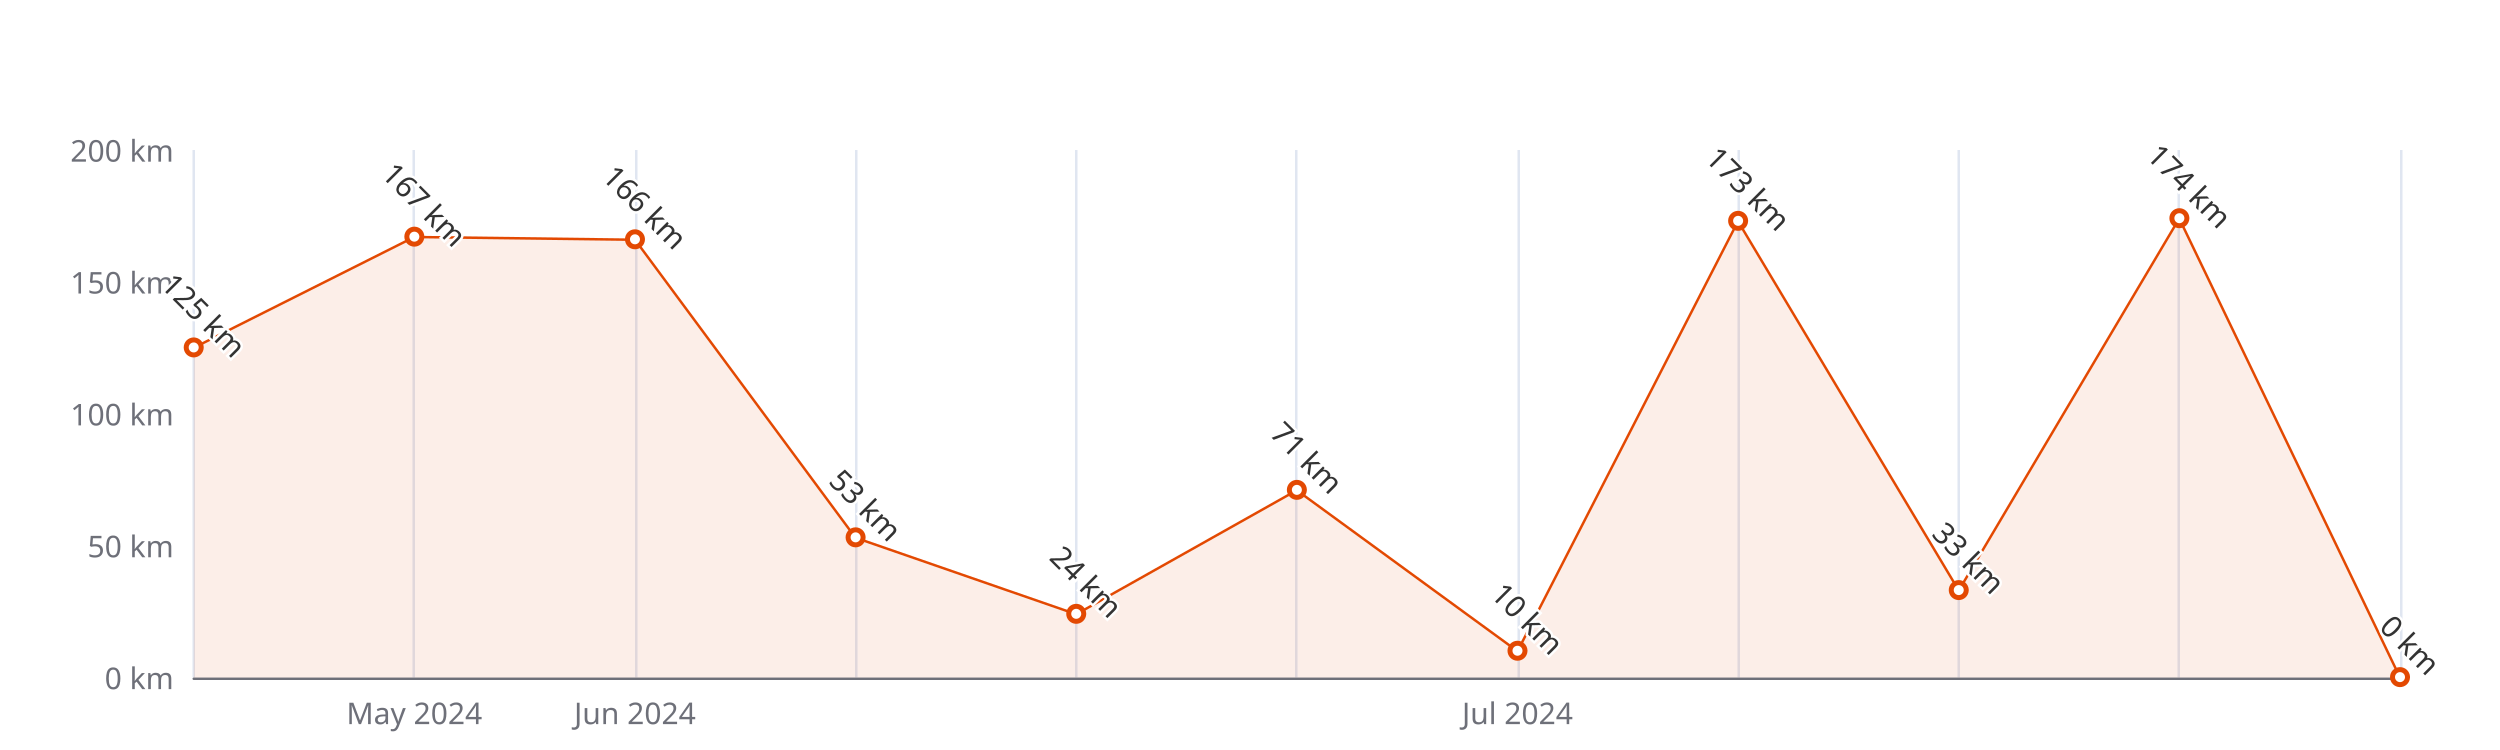
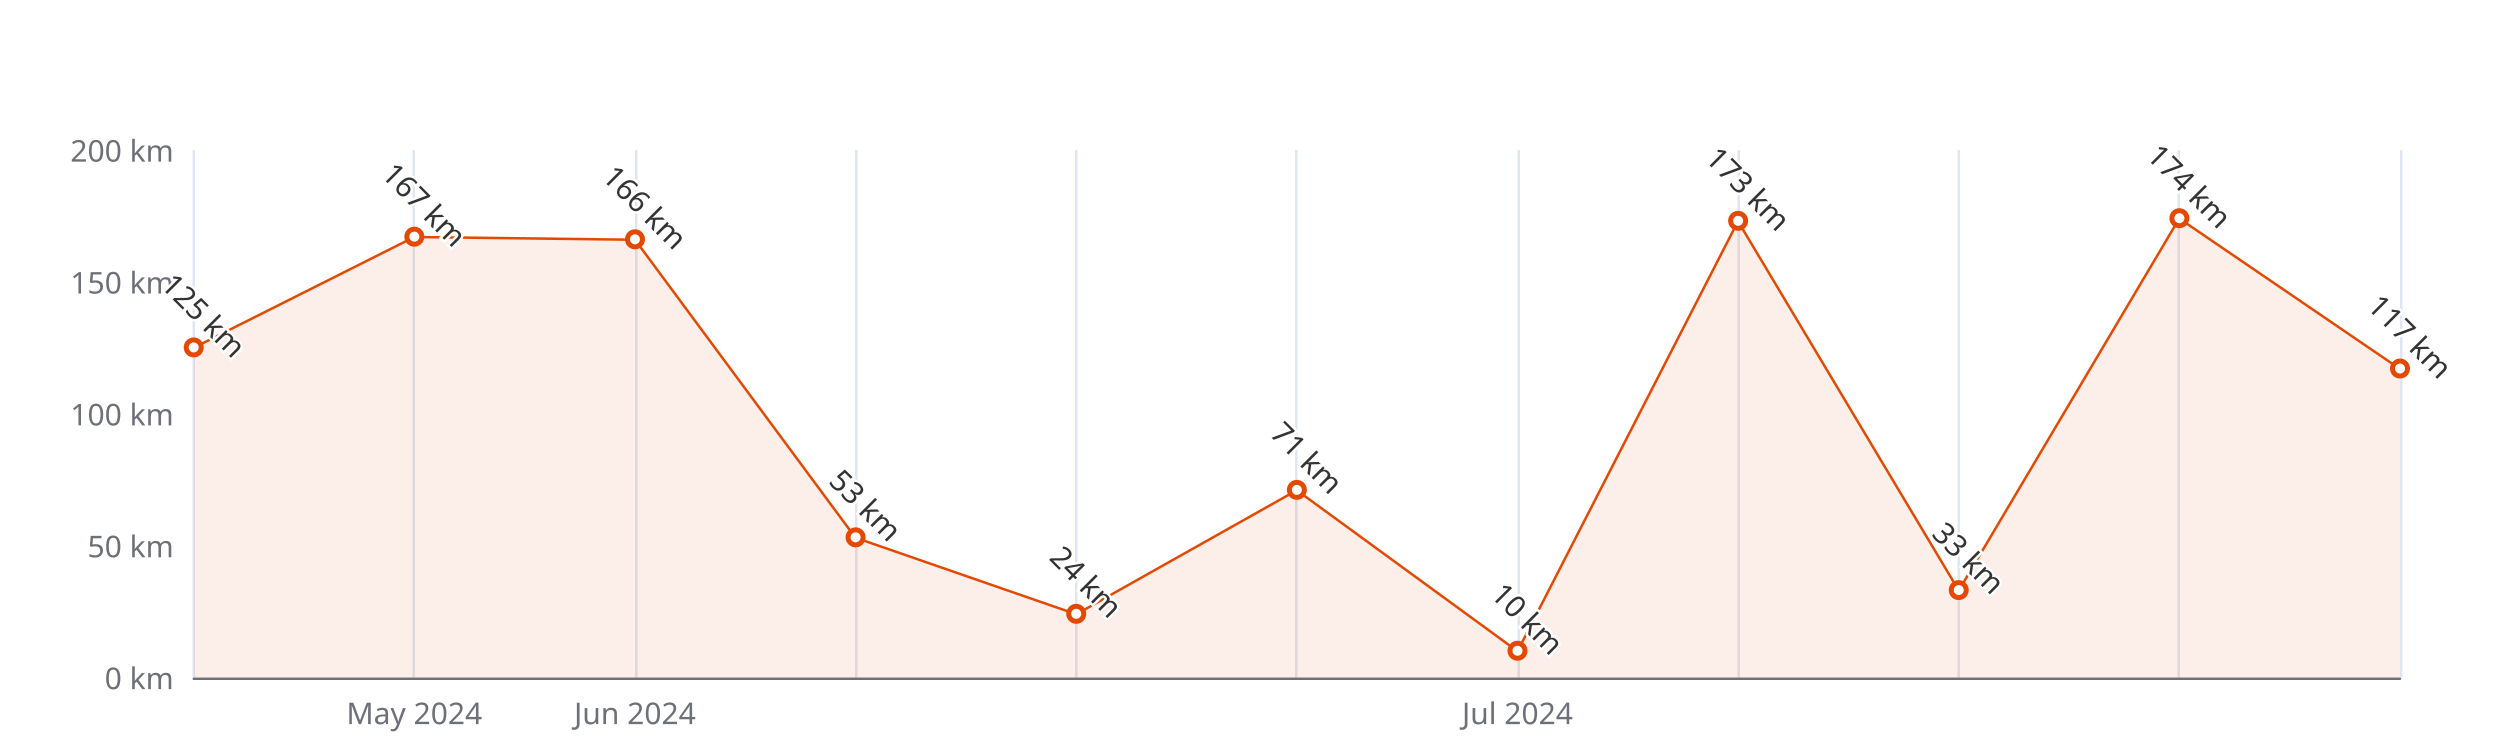
<svg xmlns="http://www.w3.org/2000/svg" width="1000" height="300" version="1.1" baseProfile="full" viewBox="0 0 1000 300">
  <rect width="1000" height="300" x="0" y="0" id="0" fill="#ffffff" />
  <path d="M77.5 60L77.5 271" fill="none" stroke="#E0E6F1" />
  <path d="M165.5 60L165.5 271" fill="none" stroke="#E0E6F1" />
  <path d="M254.5 60L254.5 271" fill="none" stroke="#E0E6F1" />
  <path d="M342.5 60L342.5 271" fill="none" stroke="#E0E6F1" />
  <path d="M430.5 60L430.5 271" fill="none" stroke="#E0E6F1" />
  <path d="M518.5 60L518.5 271" fill="none" stroke="#E0E6F1" />
  <path d="M607.5 60L607.5 271" fill="none" stroke="#E0E6F1" />
  <path d="M695.5 60L695.5 271" fill="none" stroke="#E0E6F1" />
  <path d="M783.5 60L783.5 271" fill="none" stroke="#E0E6F1" />
  <path d="M871.5 60L871.5 271" fill="none" stroke="#E0E6F1" />
  <path d="M960.5 60L960.5 271" fill="none" stroke="#E0E6F1" />
  <path d="M77.5 271.5L960 271.5" fill="none" stroke="#6E7079" stroke-linecap="round" />
  <text dominant-baseline="central" text-anchor="end" style="font-size:12px;font-family:sans-serif;" xml:space="preserve" transform="translate(69.48 271)" fill="#6E7079">0 km</text>
  <text dominant-baseline="central" text-anchor="end" style="font-size:12px;font-family:sans-serif;" xml:space="preserve" transform="translate(69.48 218.25)" fill="#6E7079">50 km</text>
  <text dominant-baseline="central" text-anchor="end" style="font-size:12px;font-family:sans-serif;" xml:space="preserve" transform="translate(69.48 165.5)" fill="#6E7079">100 km</text>
  <text dominant-baseline="central" text-anchor="end" style="font-size:12px;font-family:sans-serif;" xml:space="preserve" transform="translate(69.48 112.75)" fill="#6E7079">150 km</text>
  <text dominant-baseline="central" text-anchor="end" style="font-size:12px;font-family:sans-serif;" xml:space="preserve" transform="translate(69.48 60)" fill="#6E7079">200 km</text>
  <text dominant-baseline="central" text-anchor="middle" style="font-size:12px;font-family:sans-serif;" xml:space="preserve" y="6" transform="translate(165.732 279)" fill="#6E7079">May 2024</text>
  <text dominant-baseline="central" text-anchor="middle" style="font-size:12px;font-family:sans-serif;" xml:space="preserve" y="6" transform="translate(253.984 279)" fill="#6E7079">Jun 2024</text>
  <text dominant-baseline="central" text-anchor="middle" style="font-size:12px;font-family:sans-serif;" xml:space="preserve" y="6" transform="translate(606.992 279)" fill="#6E7079">Jul 2024</text>
  <g clip-path="url(#zr5-c0)">
-     <path d="M77.5 139.1L165.7 94.8L254 95.9L342.2 215.1L430.5 245.7L518.7 196.1L607 260.5L695.2 88.5L783.5 236.2L871.7 87.4L960 271L871.7 271L783.5 271L695.2 271L607 271L518.7 271L430.5 271L342.2 271L254 271L165.7 271L77.5 271Z" fill="rgb(227,73,2)" fill-opacity="0.09" />
-     <path d="M77.5 139.1L165.7 94.8L254 95.9L342.2 215.1L430.5 245.7L518.7 196.1L607 260.5L695.2 88.5L783.5 236.2L871.7 87.4L960 271" fill="none" stroke="#E34902" stroke-linejoin="bevel" />
+     <path d="M77.5 139.1L165.7 94.8L254 95.9L342.2 215.1L430.5 245.7L518.7 196.1L607 260.5L695.2 88.5L783.5 236.2L871.7 87.4L960 147.6L960 271L871.7 271L783.5 271L695.2 271L607 271L518.7 271L430.5 271L342.2 271L254 271L165.7 271L77.5 271Z" fill="rgb(227,73,2)" fill-opacity="0.09" />
+     <path d="M77.5 139.1L165.7 94.8L254 95.9L342.2 215.1L430.5 245.7L518.7 196.1L607 260.5L695.2 88.5L783.5 236.2L871.7 87.4L960 147.6" fill="none" stroke="#E34902" stroke-linejoin="bevel" />
  </g>
  <path d="M1 0A1 1 0 1 1 1 -0.1A1 1 0 0 1 1 0" transform="matrix(3,0,0,3,77.48,139.125)" fill="#fff" stroke="#E34902" stroke-width="0.667" />
  <path d="M1 0A1 1 0 1 1 1 -0.1A1 1 0 0 1 1 0" transform="matrix(3,0,0,3,165.732,94.815)" fill="#fff" stroke="#E34902" stroke-width="0.667" />
  <path d="M1 0A1 1 0 1 1 1 -0.1A1 1 0 0 1 1 0" transform="matrix(3,0,0,3,253.984,95.87)" fill="#fff" stroke="#E34902" stroke-width="0.667" />
  <path d="M1 0A1 1 0 1 1 1 -0.1A1 1 0 0 1 1 0" transform="matrix(3,0,0,3,342.236,215.085)" fill="#fff" stroke="#E34902" stroke-width="0.667" />
  <path d="M1 0A1 1 0 1 1 1 -0.1A1 1 0 0 1 1 0" transform="matrix(3,0,0,3,430.488,245.68)" fill="#fff" stroke="#E34902" stroke-width="0.667" />
  <path d="M1 0A1 1 0 1 1 1 -0.1A1 1 0 0 1 1 0" transform="matrix(3,0,0,3,518.74,196.095)" fill="#fff" stroke="#E34902" stroke-width="0.667" />
  <path d="M1 0A1 1 0 1 1 1 -0.1A1 1 0 0 1 1 0" transform="matrix(3,0,0,3,606.992,260.45)" fill="#fff" stroke="#E34902" stroke-width="0.667" />
  <path d="M1 0A1 1 0 1 1 1 -0.1A1 1 0 0 1 1 0" transform="matrix(3,0,0,3,695.244,88.485)" fill="#fff" stroke="#E34902" stroke-width="0.667" />
  <path d="M1 0A1 1 0 1 1 1 -0.1A1 1 0 0 1 1 0" transform="matrix(3,0,0,3,783.496,236.185)" fill="#fff" stroke="#E34902" stroke-width="0.667" />
  <path d="M1 0A1 1 0 1 1 1 -0.1A1 1 0 0 1 1 0" transform="matrix(3,0,0,3,871.748,87.43)" fill="#fff" stroke="#E34902" stroke-width="0.667" />
-   <path d="M1 0A1 1 0 1 1 1 -0.1A1 1 0 0 1 1 0" transform="matrix(3,0,0,3,960,271)" fill="#fff" stroke="#E34902" stroke-width="0.667" />
+   <path d="M1 0A1 1 0 1 1 1 -0.1A1 1 0 0 1 1 0" transform="matrix(3,0,0,3,960,147.565)" fill="#fff" stroke="#E34902" stroke-width="0.667" />
  <text dominant-baseline="central" text-anchor="middle" style="font-size:12px;font-family:sans-serif;" xml:space="preserve" y="-6" transform="matrix(0.707,0.707,-0.707,0.707,77.48,130.125)" fill="#333" stroke="rgb(255,255,255)" stroke-width="2" paint-order="stroke" stroke-miterlimit="2">125 km</text>
  <text dominant-baseline="central" text-anchor="middle" style="font-size:12px;font-family:sans-serif;" xml:space="preserve" y="-6" transform="matrix(0.707,0.707,-0.707,0.707,165.732,85.815)" fill="#333" stroke="rgb(255,255,255)" stroke-width="2" paint-order="stroke" stroke-miterlimit="2">167 km</text>
  <text dominant-baseline="central" text-anchor="middle" style="font-size:12px;font-family:sans-serif;" xml:space="preserve" y="-6" transform="matrix(0.707,0.707,-0.707,0.707,253.984,86.87)" fill="#333" stroke="rgb(255,255,255)" stroke-width="2" paint-order="stroke" stroke-miterlimit="2">166 km</text>
  <text dominant-baseline="central" text-anchor="middle" style="font-size:12px;font-family:sans-serif;" xml:space="preserve" y="-6" transform="matrix(0.707,0.707,-0.707,0.707,342.236,206.085)" fill="#333" stroke="rgb(255,255,255)" stroke-width="2" paint-order="stroke" stroke-miterlimit="2">53 km</text>
  <text dominant-baseline="central" text-anchor="middle" style="font-size:12px;font-family:sans-serif;" xml:space="preserve" y="-6" transform="matrix(0.707,0.707,-0.707,0.707,430.488,236.68)" fill="#333" stroke="rgb(255,255,255)" stroke-width="2" paint-order="stroke" stroke-miterlimit="2">24 km</text>
  <text dominant-baseline="central" text-anchor="middle" style="font-size:12px;font-family:sans-serif;" xml:space="preserve" y="-6" transform="matrix(0.707,0.707,-0.707,0.707,518.74,187.095)" fill="#333" stroke="rgb(255,255,255)" stroke-width="2" paint-order="stroke" stroke-miterlimit="2">71 km</text>
  <text dominant-baseline="central" text-anchor="middle" style="font-size:12px;font-family:sans-serif;" xml:space="preserve" y="-6" transform="matrix(0.707,0.707,-0.707,0.707,606.992,251.45)" fill="#333" stroke="rgb(255,255,255)" stroke-width="2" paint-order="stroke" stroke-miterlimit="2">10 km</text>
  <text dominant-baseline="central" text-anchor="middle" style="font-size:12px;font-family:sans-serif;" xml:space="preserve" y="-6" transform="matrix(0.707,0.707,-0.707,0.707,695.244,79.485)" fill="#333" stroke="rgb(255,255,255)" stroke-width="2" paint-order="stroke" stroke-miterlimit="2">173 km</text>
  <text dominant-baseline="central" text-anchor="middle" style="font-size:12px;font-family:sans-serif;" xml:space="preserve" y="-6" transform="matrix(0.707,0.707,-0.707,0.707,783.496,227.185)" fill="#333" stroke="rgb(255,255,255)" stroke-width="2" paint-order="stroke" stroke-miterlimit="2">33 km</text>
  <text dominant-baseline="central" text-anchor="middle" style="font-size:12px;font-family:sans-serif;" xml:space="preserve" y="-6" transform="matrix(0.707,0.707,-0.707,0.707,871.748,78.43)" fill="#333" stroke="rgb(255,255,255)" stroke-width="2" paint-order="stroke" stroke-miterlimit="2">174 km</text>
-   <text dominant-baseline="central" text-anchor="middle" style="font-size:12px;font-family:sans-serif;" xml:space="preserve" y="-6" transform="matrix(0.707,0.707,-0.707,0.707,960,262)" fill="#333" stroke="rgb(255,255,255)" stroke-width="2" paint-order="stroke" stroke-miterlimit="2">0 km</text>
+   <text dominant-baseline="central" text-anchor="middle" style="font-size:12px;font-family:sans-serif;" xml:space="preserve" y="-6" transform="matrix(0.707,0.707,-0.707,0.707,960,138.565)" fill="#333" stroke="rgb(255,255,255)" stroke-width="2" paint-order="stroke" stroke-miterlimit="2">117 km</text>
  <defs>
    <clipPath id="zr5-c0">
      <path d="M76 59.5l884 0l0 212l-884 0Z" fill="#000" />
    </clipPath>
  </defs>
</svg>
